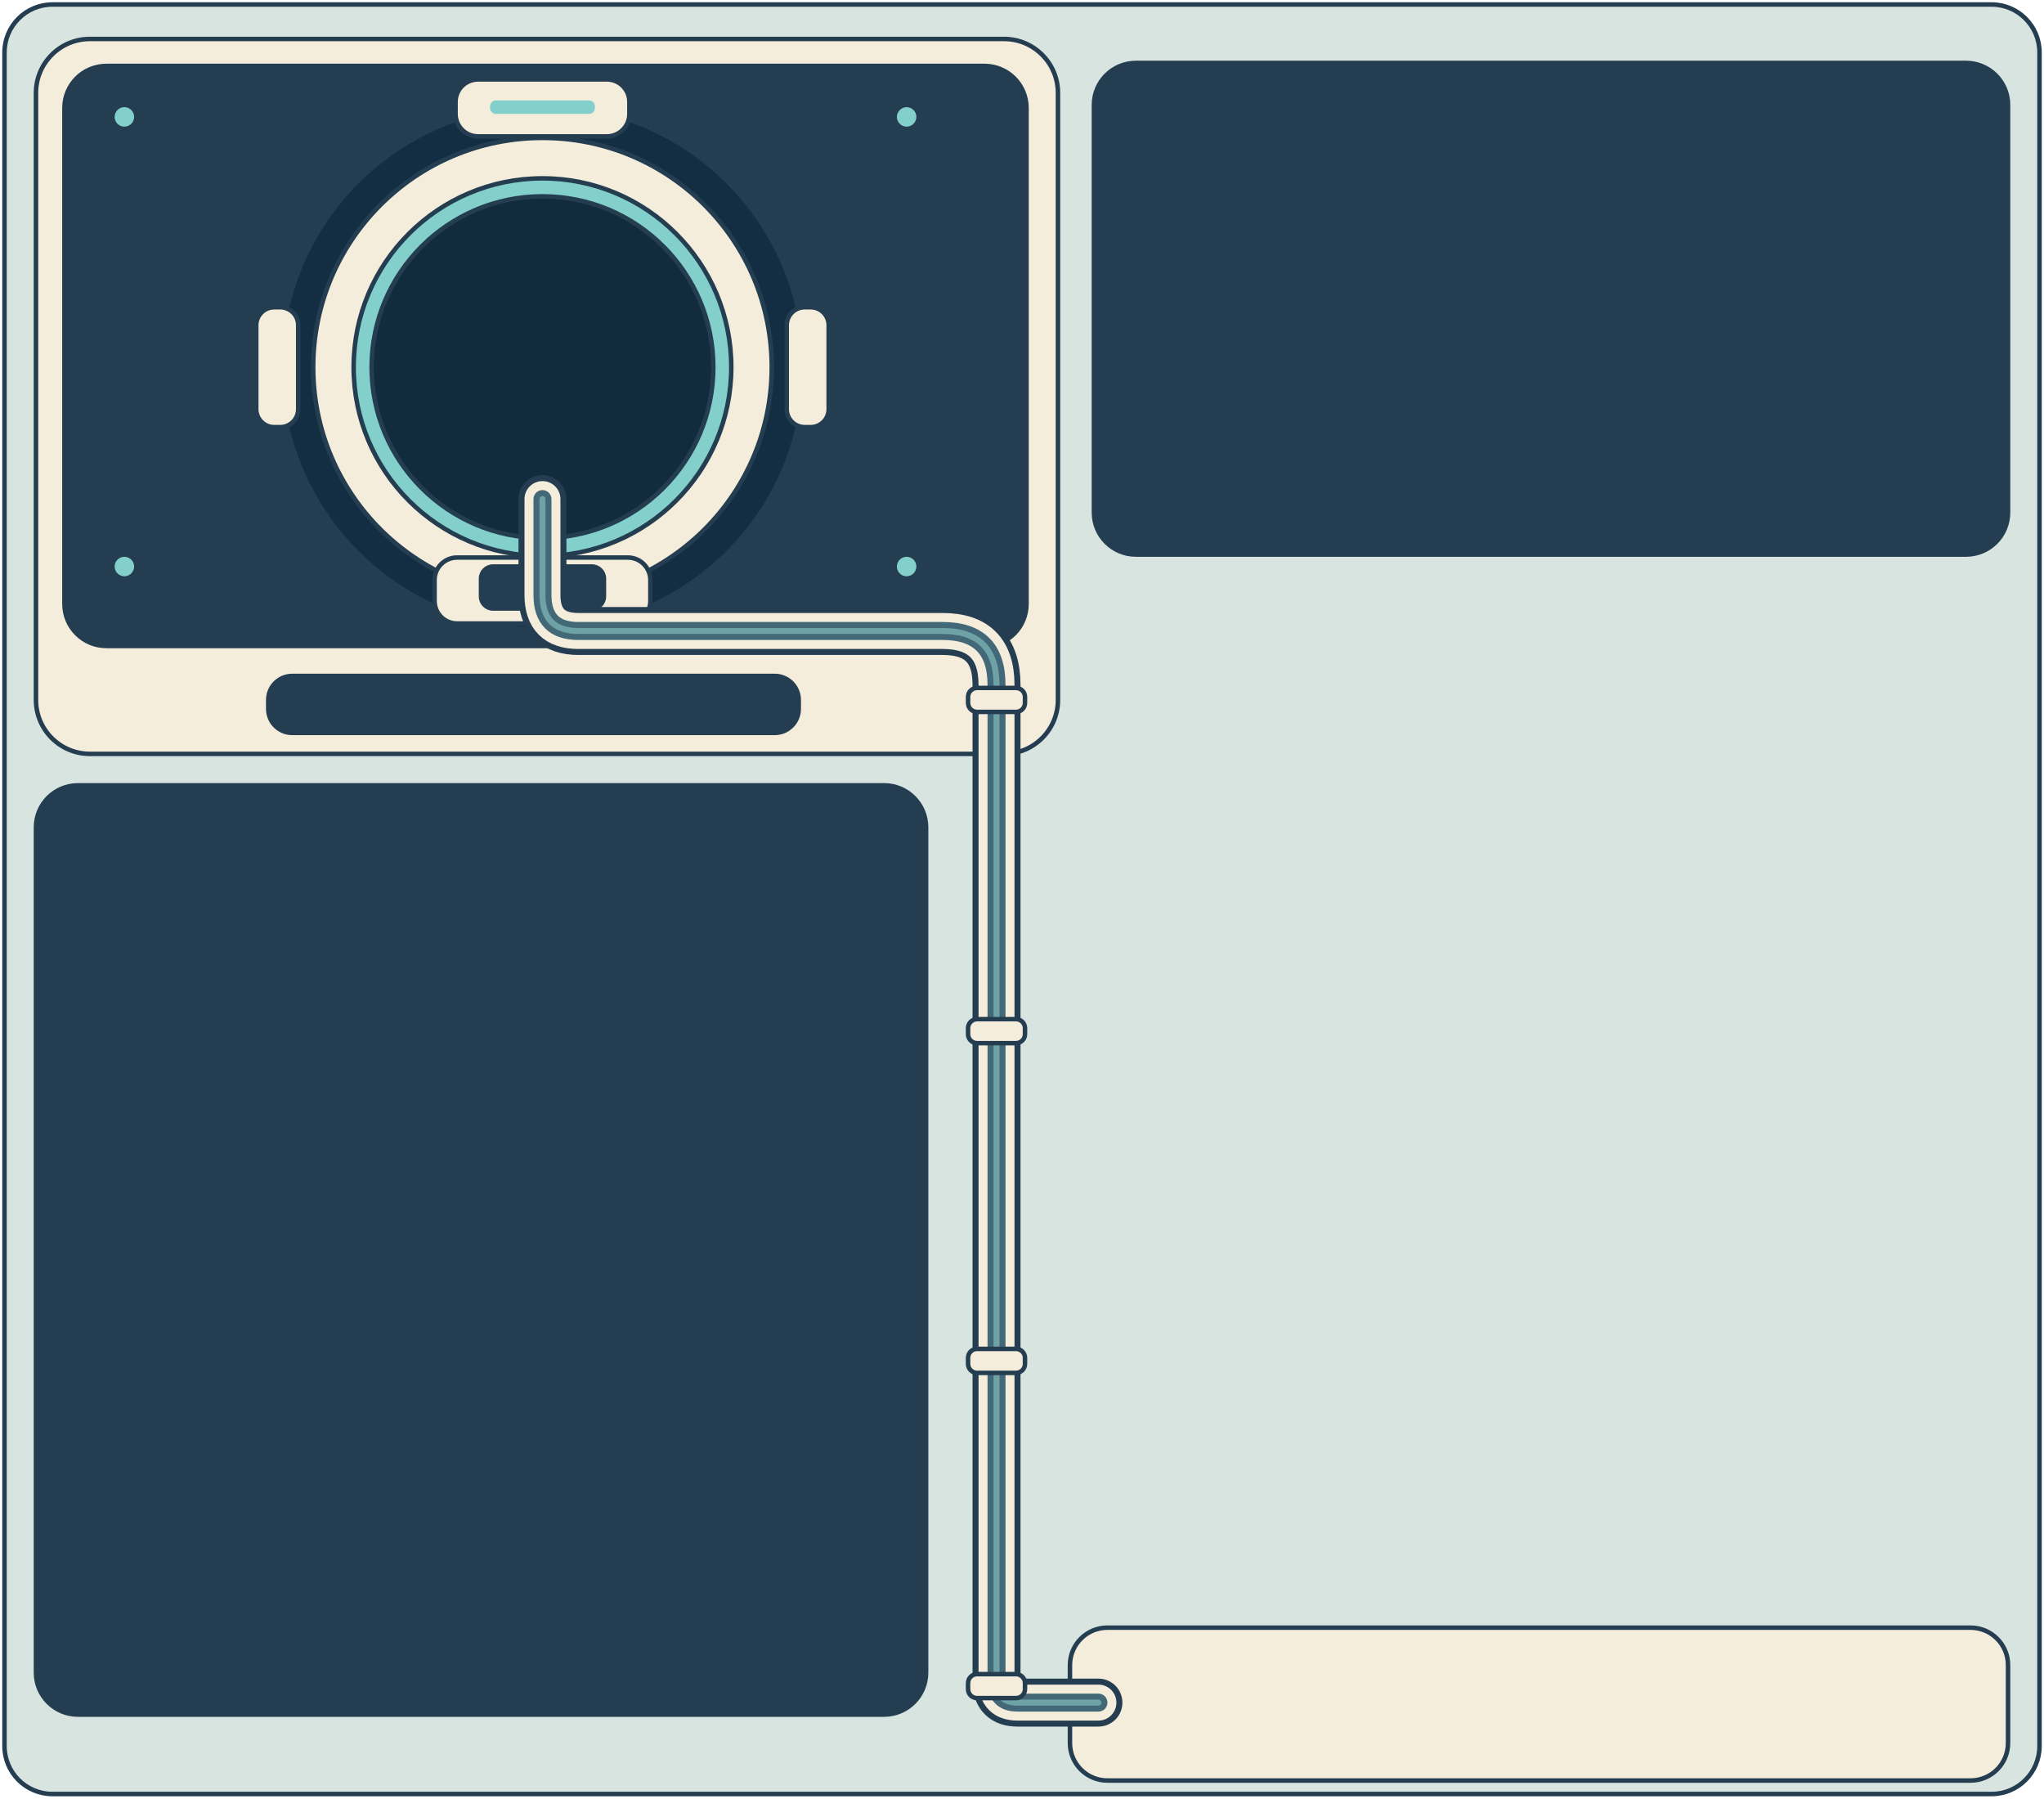
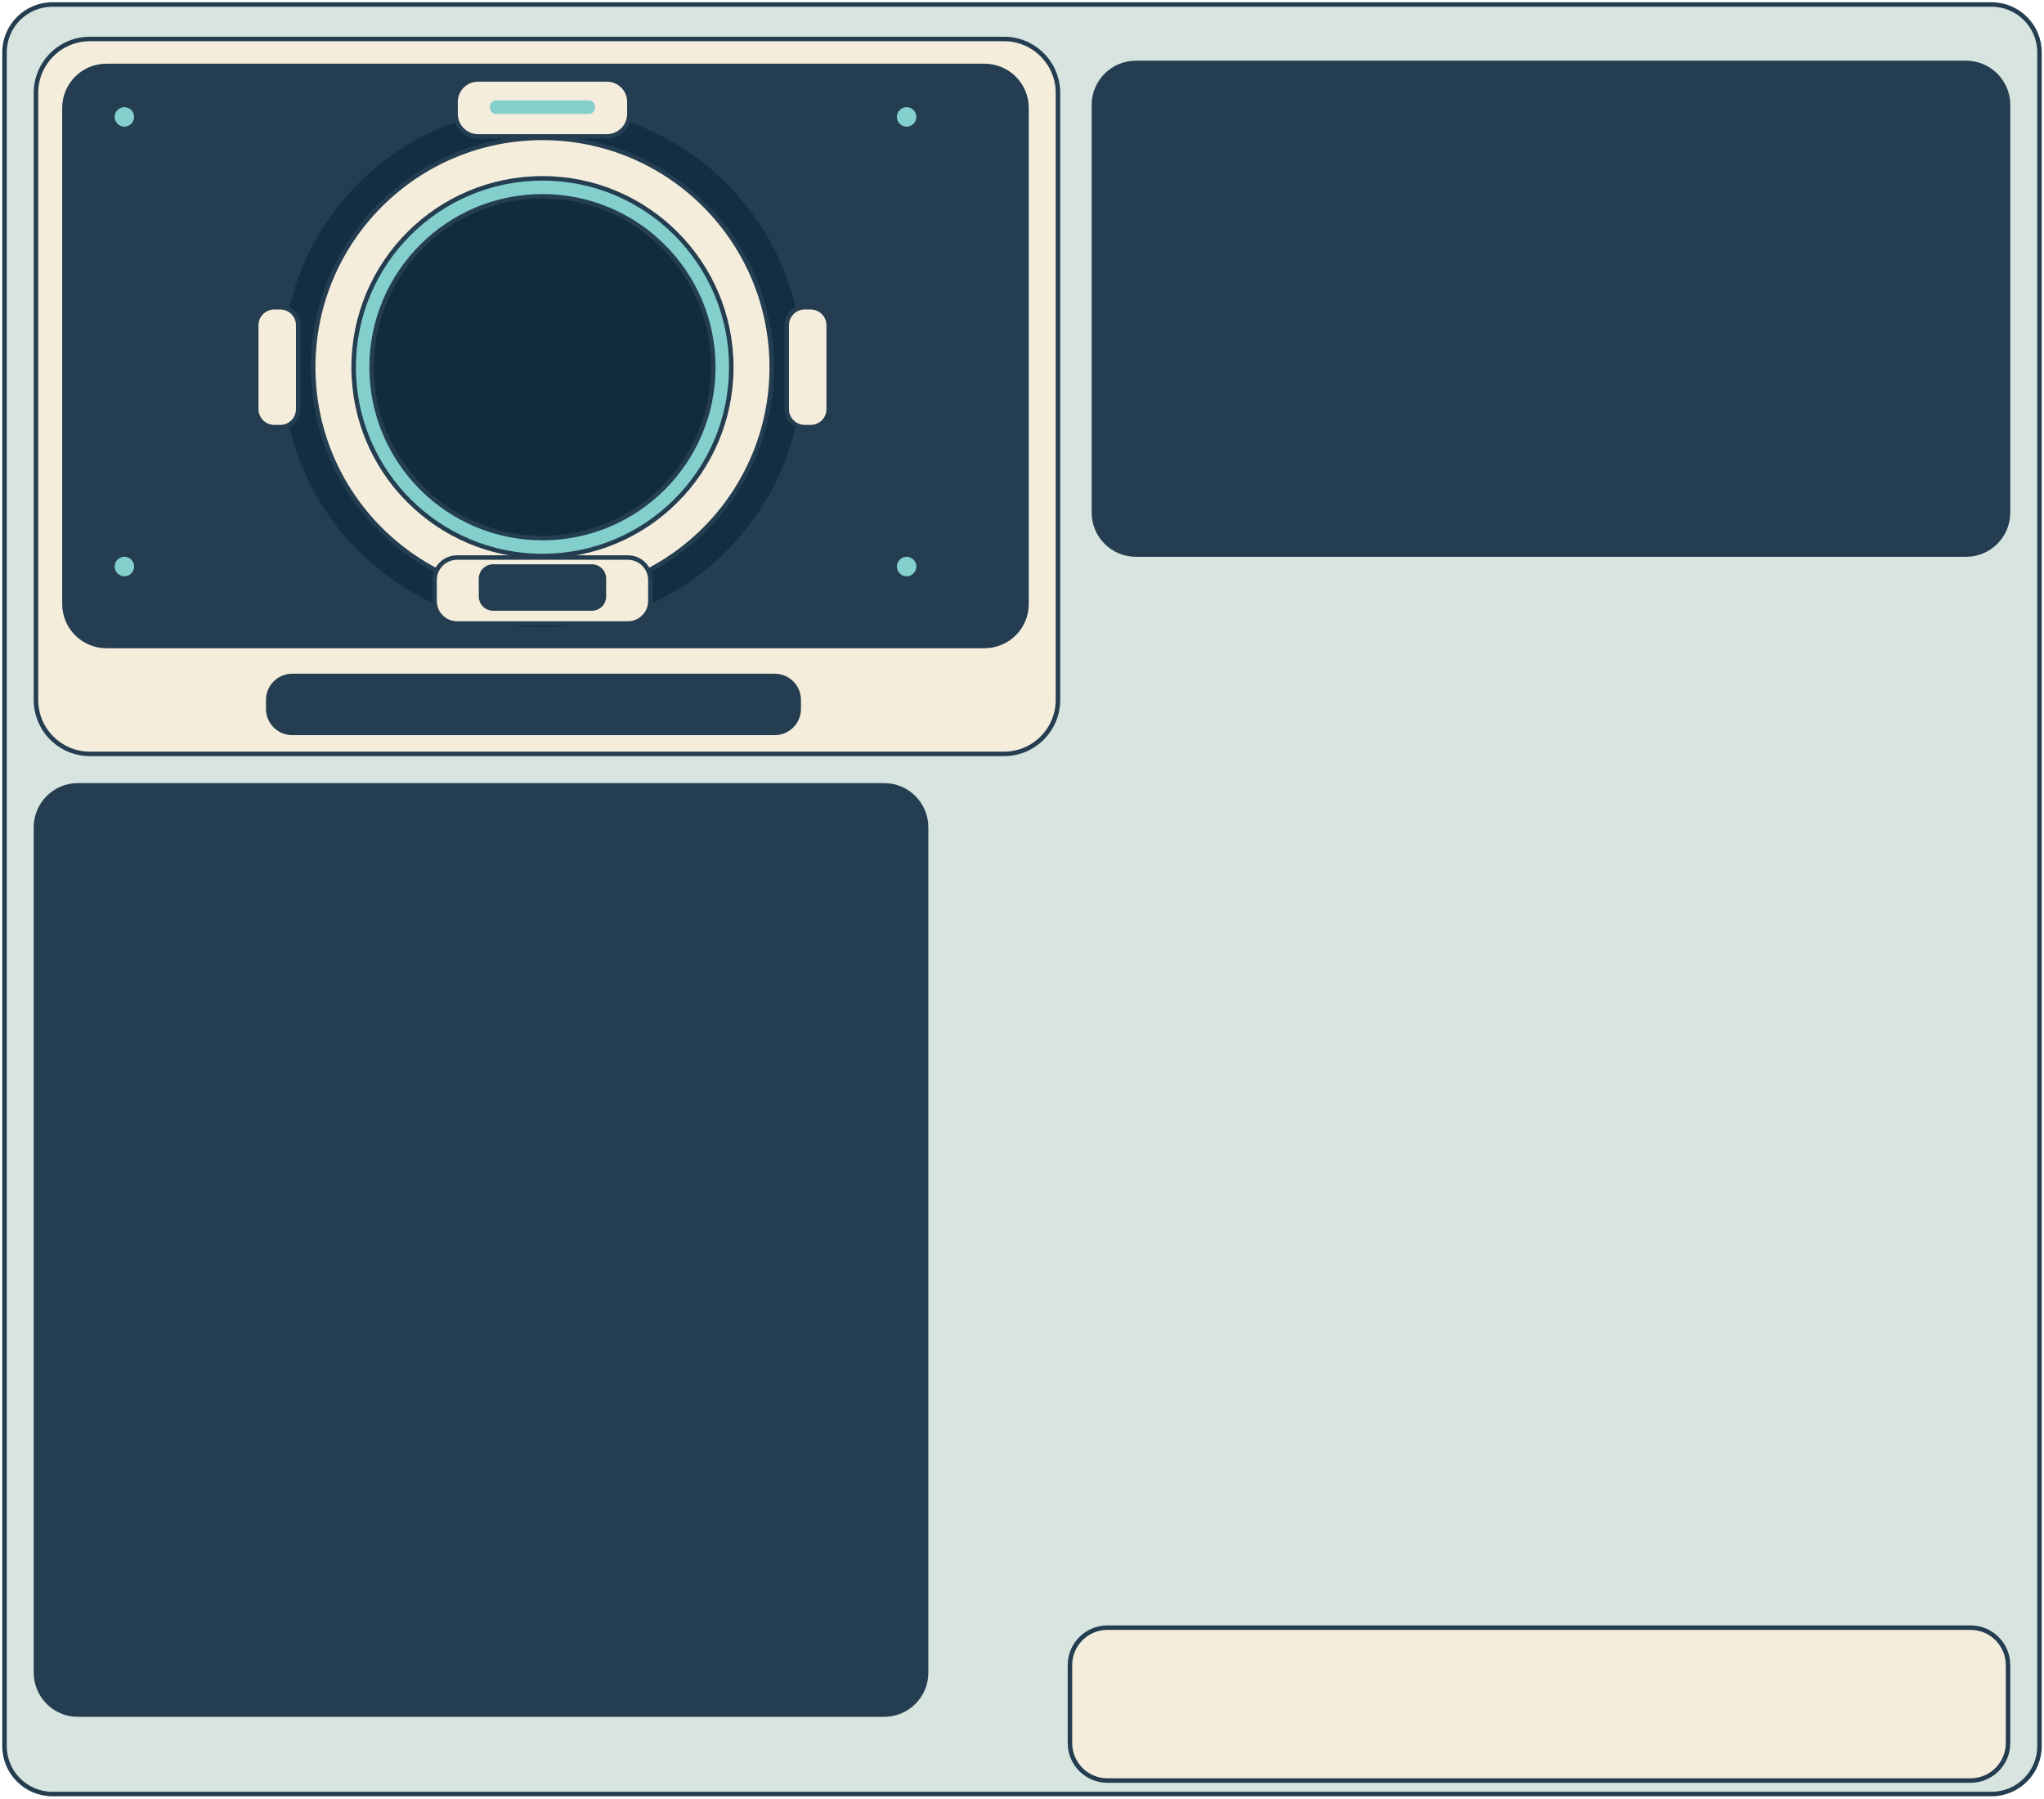
<svg xmlns="http://www.w3.org/2000/svg" width="1364" height="1200" viewBox="0 0 1364 1200">
  <rect x="3" y="3" width="1358" height="1194" rx="32" fill="#d7e4df" stroke="#243d50" stroke-width="3" />
  <rect x="24" y="26" width="682" height="477" rx="36" fill="#f4eddc" stroke="#243d50" stroke-width="3" />
  <rect x="43" y="44" width="642" height="387" rx="28" fill="#243d50" stroke="#243d50" stroke-width="3" />
  <circle cx="362" cy="245" r="175" fill="#132e42" stroke="#243d50" stroke-width="3" />
  <circle cx="362" cy="245" r="153" fill="#f4eddc" stroke="#243d50" stroke-width="3" />
  <circle cx="362" cy="245" r="126" fill="#83cfcb" stroke="#243d50" stroke-width="3" />
  <circle cx="362" cy="245" r="114" fill="#122b3d" stroke="#243d50" stroke-width="3" />
  <rect x="171" y="205" width="28" height="80" rx="12" fill="#f4eddc" stroke="#243d50" stroke-width="3" />
  <rect x="525" y="205" width="28" height="80" rx="12" fill="#f4eddc" stroke="#243d50" stroke-width="3" />
  <rect x="304" y="53" width="116" height="38" rx="15" fill="#f4eddc" stroke="#243d50" stroke-width="3" />
  <rect x="327" y="67" width="70" height="9" rx="4" fill="#83cfcb" stroke="#243d50" stroke-width="0" />
  <rect x="290" y="372" width="144" height="44" rx="15" fill="#f4eddc" stroke="#243d50" stroke-width="3" />
  <rect x="321" y="378" width="82" height="28" rx="8" fill="#243d50" stroke="#243d50" stroke-width="3" />
  <circle cx="83" cy="78" r="8" fill="#83cfcb" stroke="#243d50" stroke-width="3" />
  <circle cx="83" cy="378" r="8" fill="#83cfcb" stroke="#243d50" stroke-width="3" />
  <circle cx="605" cy="78" r="8" fill="#83cfcb" stroke="#243d50" stroke-width="3" />
  <circle cx="605" cy="378" r="8" fill="#83cfcb" stroke="#243d50" stroke-width="3" />
  <rect x="179" y="451" width="354" height="38" rx="16" fill="#243d50" stroke="#243d50" stroke-width="3" />
  <rect x="730" y="42" width="610" height="328" rx="28" fill="#243d50" stroke="#243d50" stroke-width="3" />
  <rect x="24" y="524" width="594" height="620" rx="28" fill="#243d50" stroke="#243d50" stroke-width="3" />
  <rect x="714" y="1086" width="626" height="102" rx="25" fill="#f4eddc" stroke="#243d50" stroke-width="3" />
-   <path d="M362 333V397Q362 421 386 421H629Q665 421 665 457V1122Q665 1136 679 1136H733" fill="none" stroke="#243d50" stroke-width="32" stroke-linecap="round" />
-   <path d="M362 333V397Q362 421 386 421H629Q665 421 665 457V1122Q665 1136 679 1136H733" fill="none" stroke="#f4eddc" stroke-width="24" stroke-linecap="round" />
-   <path d="M362 333V397Q362 421 386 421H629Q665 421 665 457V1122Q665 1136 679 1136H733" fill="none" stroke="#436877" stroke-width="12" stroke-linecap="round" />
-   <path d="M362 333V397Q362 421 386 421H629Q665 421 665 457V1122Q665 1136 679 1136H733" fill="none" stroke="#6da2a6" stroke-width="4" stroke-linecap="round" />
-   <rect x="646" y="459" width="38" height="16" rx="6" fill="#f4eddc" stroke="#243d50" stroke-width="3" />
-   <rect x="646" y="680" width="38" height="16" rx="6" fill="#f4eddc" stroke="#243d50" stroke-width="3" />
-   <rect x="646" y="900" width="38" height="16" rx="6" fill="#f4eddc" stroke="#243d50" stroke-width="3" />
-   <rect x="646" y="1117" width="38" height="16" rx="6" fill="#f4eddc" stroke="#243d50" stroke-width="3" />
</svg>
